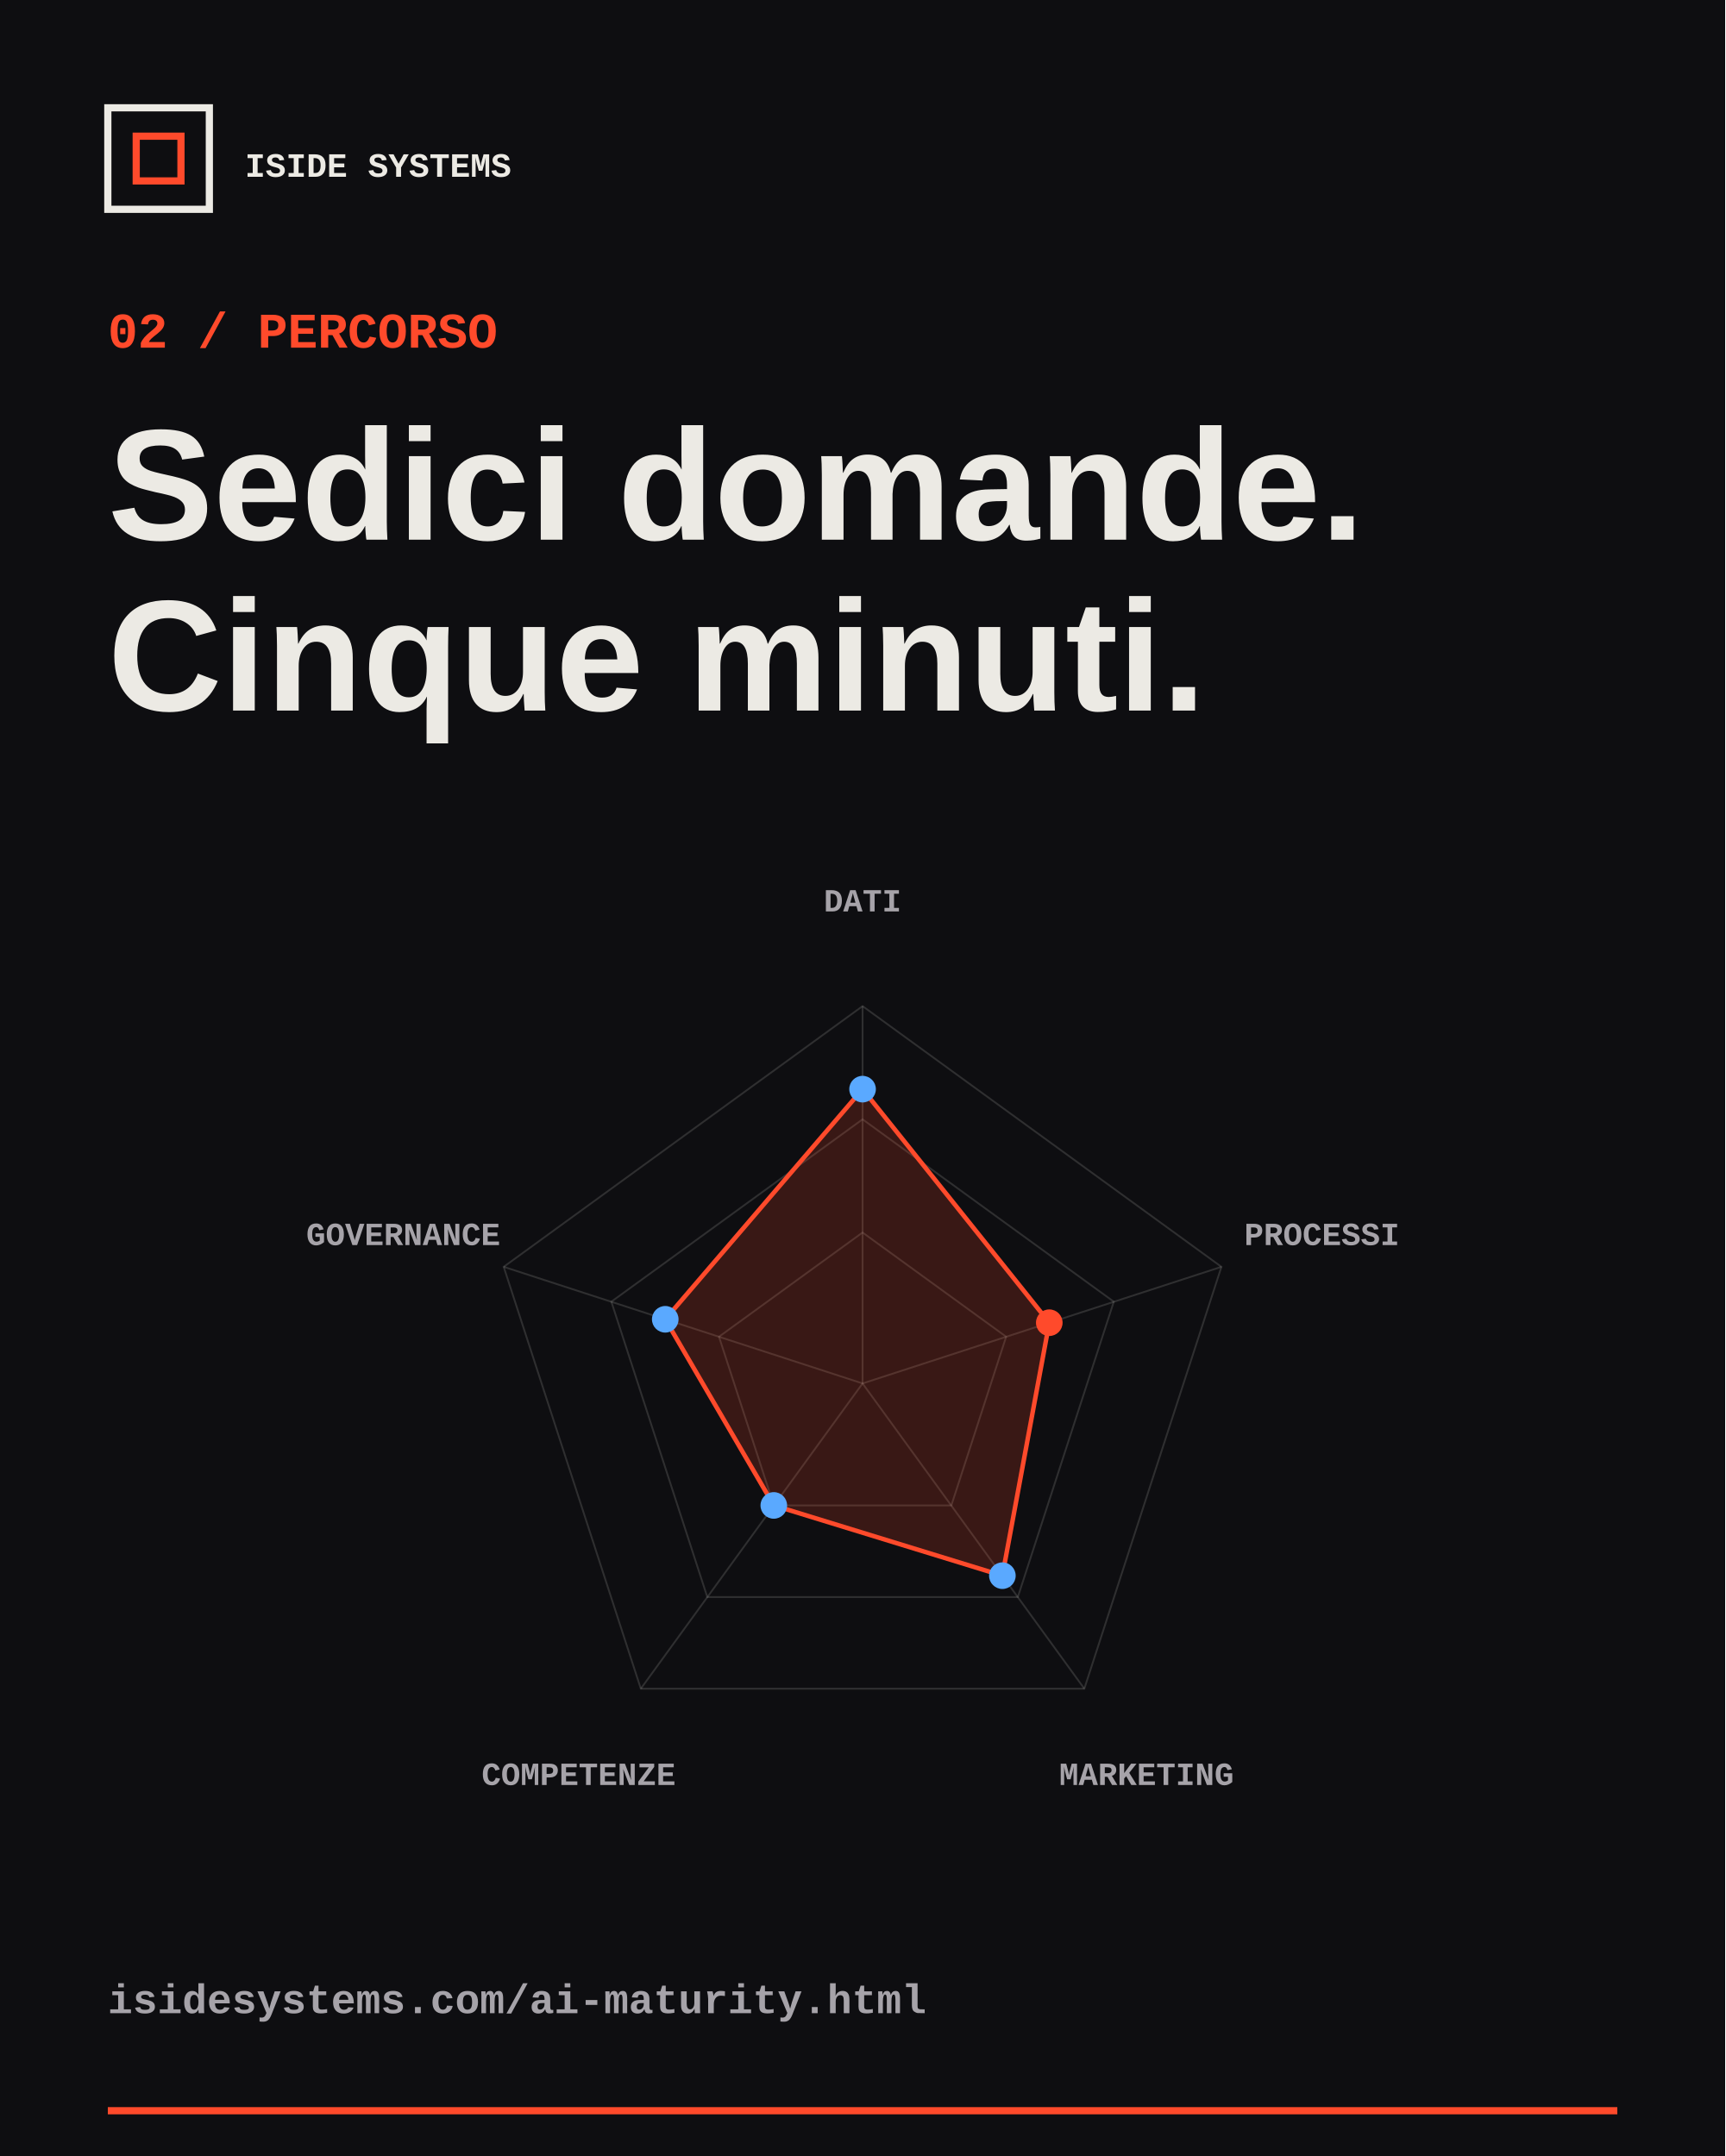
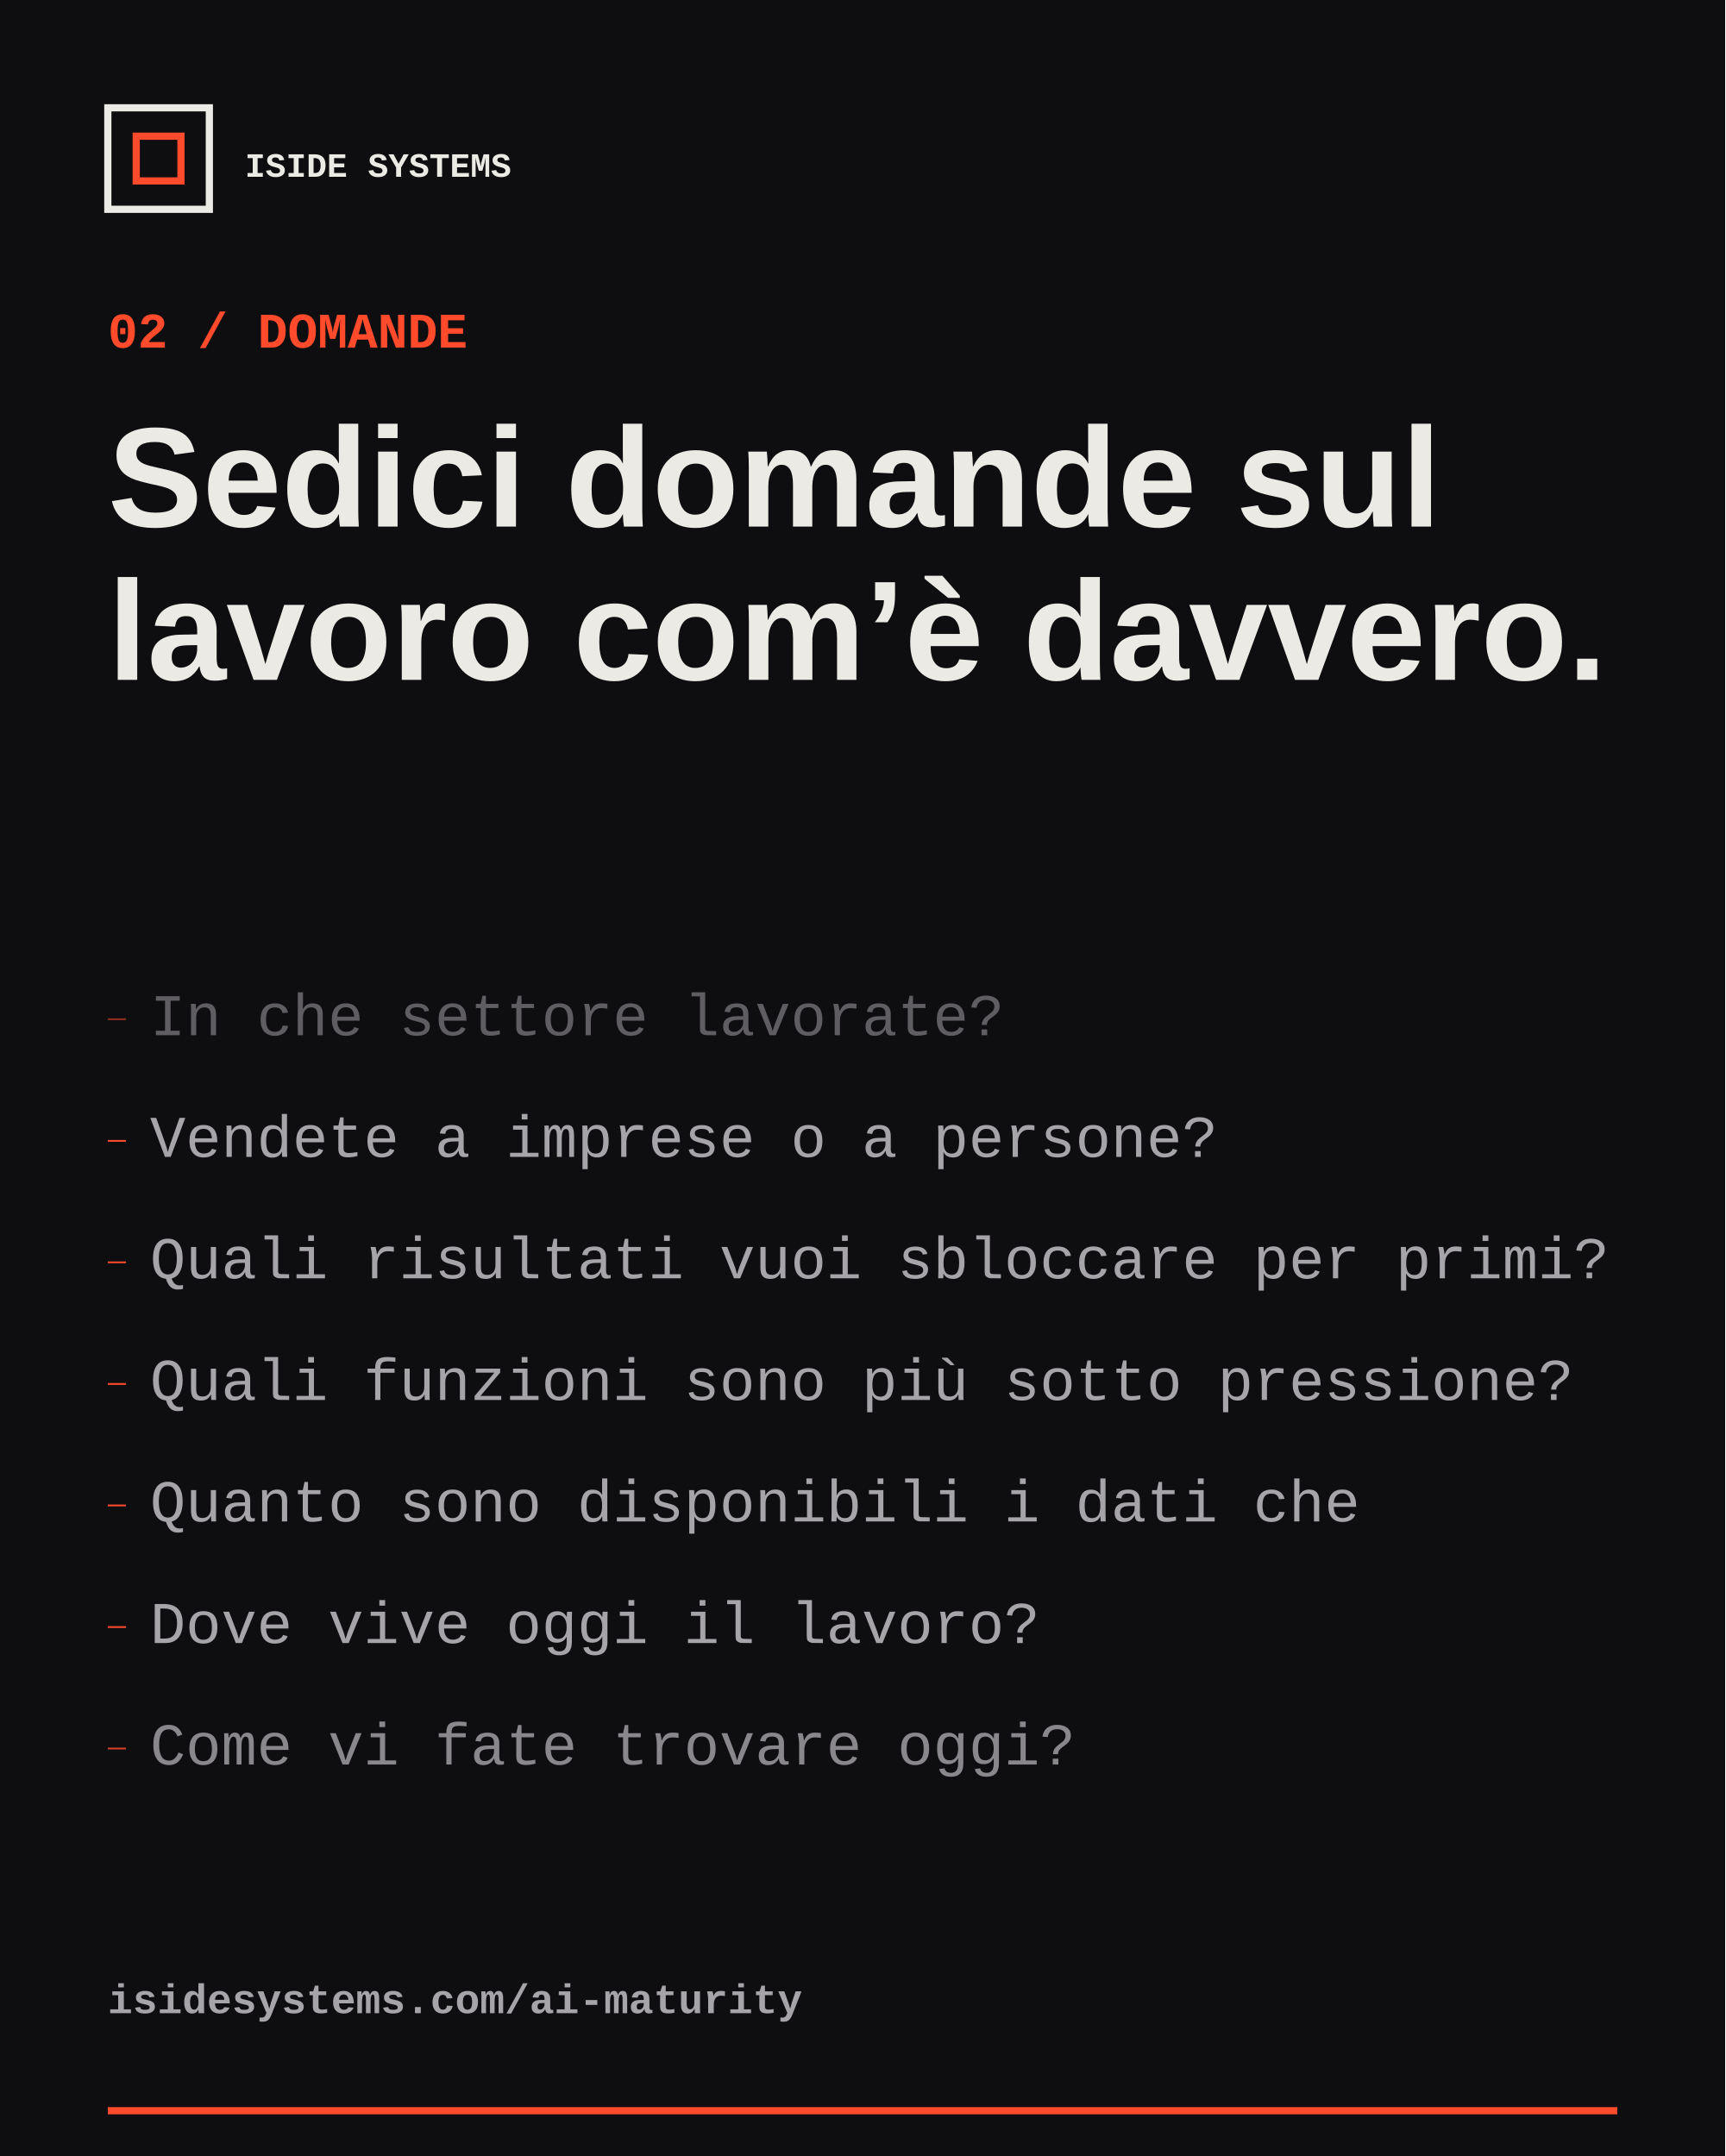
<svg xmlns="http://www.w3.org/2000/svg" width="960" height="1200" viewBox="0 0 960 1200">
  <rect width="960" height="1200" fill="#0e0e11" />
  <rect x="60" y="60" width="56.5" height="56.5" fill="none" stroke="#eceae4" stroke-width="4" />
  <rect x="75.8" y="75.8" width="24.9" height="24.9" fill="none" stroke="#ff4a2b" stroke-width="4" />
  <text x="136.3" y="98.4" fill="#eceae4" font-family="Menlo,Courier New,monospace" font-size="19.0" font-weight="650" letter-spacing="0.00" text-anchor="start">ISIDE SYSTEMS</text>
-   <text x="60.0" y="193.5" fill="#ff4a2b" font-family="Menlo,Courier New,monospace" font-size="27.8" font-weight="600" letter-spacing="0.00" text-anchor="start" textLength="221.0" lengthAdjust="spacingAndGlyphs">02 / PERCORSO</text>
-   <text x="60.0" y="300.4" fill="#eceae4" font-family="Helvetica Neue,Arial,sans-serif" font-size="88.0" font-weight="700" letter-spacing="0.00" text-anchor="start" textLength="703.0" lengthAdjust="spacingAndGlyphs">Sedici domande.</text>
-   <text x="60.0" y="395.5" fill="#eceae4" font-family="Helvetica Neue,Arial,sans-serif" font-size="88.0" font-weight="700" letter-spacing="0.00" text-anchor="start" textLength="606.0" lengthAdjust="spacingAndGlyphs">Cinque minuti.</text>
+   <text x="60.0" y="193.5" fill="#ff4a2b" font-family="Menlo,Courier New,monospace" font-size="27.8" font-weight="600" letter-spacing="0.00" text-anchor="start" textLength="204.0" lengthAdjust="spacingAndGlyphs">02 / DOMANDE</text>
+   <text x="60.0" y="293.1" fill="#eceae4" font-family="Helvetica Neue,Arial,sans-serif" font-size="79.0" font-weight="700" letter-spacing="0.00" text-anchor="start" textLength="735.0" lengthAdjust="spacingAndGlyphs">Sedici domande sul</text>
+   <text x="60.0" y="378.4" fill="#eceae4" font-family="Helvetica Neue,Arial,sans-serif" font-size="79.0" font-weight="700" letter-spacing="0.00" text-anchor="start" textLength="830.0" lengthAdjust="spacingAndGlyphs">lavoro com’è davvero.</text>
  <g>
-     <polygon points="480.0,686.0 559.9,744.0 529.4,837.9 430.6,837.9 400.1,744.0" fill="none" stroke="#eceae4" stroke-opacity=".15" />
-     <polygon points="480.0,623.0 619.8,724.5 566.4,888.9 393.6,888.9 340.2,724.5" fill="none" stroke="#eceae4" stroke-opacity=".15" />
-     <polygon points="480.0,560.0 679.7,705.1 603.4,939.9 356.6,939.9 280.3,705.1" fill="none" stroke="#eceae4" stroke-opacity=".15" />
-     <path d="M480.0 770.0L480.0 560.0" stroke="#eceae4" stroke-opacity=".15" />
-     <path d="M480.0 770.0L679.7 705.1" stroke="#eceae4" stroke-opacity=".15" />
-     <path d="M480.0 770.0L603.4 939.9" stroke="#eceae4" stroke-opacity=".15" />
-     <path d="M480.0 770.0L356.6 939.9" stroke="#eceae4" stroke-opacity=".15" />
-     <path d="M480.0 770.0L280.3 705.1" stroke="#eceae4" stroke-opacity=".15" />
-     <polygon points="480.0,606.2 583.9,736.2 557.8,877.0 430.6,837.9 370.2,734.3" fill="rgba(255,74,43,.18)" stroke="#ff4a2b" stroke-width="2.5" />
-     <circle cx="480.0" cy="606.2" r="7.4" fill="#5aa9ff" />
-     <circle cx="583.9" cy="736.2" r="7.4" fill="#ff4a2b" />
-     <circle cx="557.8" cy="877.0" r="7.4" fill="#5aa9ff" />
-     <circle cx="430.6" cy="837.9" r="7.4" fill="#5aa9ff" />
-     <circle cx="370.2" cy="734.3" r="7.4" fill="#5aa9ff" />
-     <text x="480.0" y="507.3" fill="#a6a3a9" font-family="Menlo,Courier New,monospace" font-size="18.0" font-weight="600" letter-spacing="0.00" text-anchor="middle" textLength="44.0" lengthAdjust="spacingAndGlyphs">DATI</text>
-     <text x="735.6" y="693.0" fill="#a6a3a9" font-family="Menlo,Courier New,monospace" font-size="18.0" font-weight="600" letter-spacing="0.00" text-anchor="middle" textLength="88.0" lengthAdjust="spacingAndGlyphs">PROCESSI</text>
-     <text x="638.0" y="993.5" fill="#a6a3a9" font-family="Menlo,Courier New,monospace" font-size="18.0" font-weight="600" letter-spacing="0.00" text-anchor="middle" textLength="99.0" lengthAdjust="spacingAndGlyphs">MARKETING</text>
-     <text x="322.0" y="993.5" fill="#a6a3a9" font-family="Menlo,Courier New,monospace" font-size="18.0" font-weight="600" letter-spacing="0.00" text-anchor="middle" textLength="110.0" lengthAdjust="spacingAndGlyphs">COMPETENZE</text>
-     <text x="224.4" y="693.0" fill="#a6a3a9" font-family="Menlo,Courier New,monospace" font-size="18.0" font-weight="600" letter-spacing="0.00" text-anchor="middle" textLength="110.0" lengthAdjust="spacingAndGlyphs">GOVERNANCE</text>
+     <path d="M60.0 499.7h10.1" stroke="#ff4a2b" stroke-opacity="0.00" />
+     <text opacity="0.00" x="83.5" y="508.6" fill="#a6a3a9" font-family="Menlo,Courier New,monospace" font-size="33.0" font-weight="400" letter-spacing="0.00" text-anchor="start" textLength="420.0" lengthAdjust="spacingAndGlyphs">Quante persone siete?</text>
+     <path d="M60.0 567.3h10.1" stroke="#ff4a2b" stroke-opacity="0.53" />
+     <text opacity="0.53" x="83.5" y="576.2" fill="#a6a3a9" font-family="Menlo,Courier New,monospace" font-size="33.0" font-weight="400" letter-spacing="0.00" text-anchor="start" textLength="480.0" lengthAdjust="spacingAndGlyphs">In che settore lavorate?</text>
+     <path d="M60.0 635.0h10.1" stroke="#ff4a2b" stroke-opacity="1.00" />
+     <text opacity="1.00" x="83.5" y="643.9" fill="#a6a3a9" font-family="Menlo,Courier New,monospace" font-size="33.0" font-weight="400" letter-spacing="0.00" text-anchor="start" textLength="600.0" lengthAdjust="spacingAndGlyphs">Vendete a imprese o a persone?</text>
+     <path d="M60.0 702.6h10.1" stroke="#ff4a2b" stroke-opacity="1.00" />
+     <text opacity="1.00" x="83.5" y="711.5" fill="#a6a3a9" font-family="Menlo,Courier New,monospace" font-size="33.0" font-weight="400" letter-spacing="0.00" text-anchor="start" textLength="820.0" lengthAdjust="spacingAndGlyphs">Quali risultati vuoi sbloccare per primi?</text>
+     <path d="M60.0 770.3h10.1" stroke="#ff4a2b" stroke-opacity="1.00" />
+     <text opacity="1.00" x="83.5" y="779.2" fill="#a6a3a9" font-family="Menlo,Courier New,monospace" font-size="33.0" font-weight="400" letter-spacing="0.00" text-anchor="start" textLength="800.0" lengthAdjust="spacingAndGlyphs">Quali funzioni sono più sotto pressione?</text>
+     <path d="M60.0 837.9h10.1" stroke="#ff4a2b" stroke-opacity="1.00" />
+     <text opacity="1.00" x="83.5" y="846.8" fill="#a6a3a9" font-family="Menlo,Courier New,monospace" font-size="33.0" font-weight="400" letter-spacing="0.00" text-anchor="start" textLength="680.0" lengthAdjust="spacingAndGlyphs">Quanto sono disponibili i dati che</text>
+     <path d="M60.0 905.6h10.1" stroke="#ff4a2b" stroke-opacity="1.00" />
+     <text opacity="1.00" x="83.5" y="914.5" fill="#a6a3a9" font-family="Menlo,Courier New,monospace" font-size="33.0" font-weight="400" letter-spacing="0.00" text-anchor="start" textLength="500.0" lengthAdjust="spacingAndGlyphs">Dove vive oggi il lavoro?</text>
+     <path d="M60.0 973.2h10.1" stroke="#ff4a2b" stroke-opacity="0.81" />
+     <text opacity="0.81" x="83.5" y="982.1" fill="#a6a3a9" font-family="Menlo,Courier New,monospace" font-size="33.0" font-weight="400" letter-spacing="0.00" text-anchor="start" textLength="520.0" lengthAdjust="spacingAndGlyphs">Come vi fate trovare oggi?</text>
  </g>
-   <text x="60.0" y="1120.5" fill="#a6a3a9" font-family="Menlo,Courier New,monospace" font-size="23.0" font-weight="600" letter-spacing="0.00" text-anchor="start" textLength="462.0" lengthAdjust="spacingAndGlyphs">isidesystems.com/ai-maturity.html</text>
+   <text x="60.0" y="1120.5" fill="#a6a3a9" font-family="Menlo,Courier New,monospace" font-size="23.0" font-weight="600" letter-spacing="0.00" text-anchor="start" textLength="392.0" lengthAdjust="spacingAndGlyphs">isidesystems.com/ai-maturity</text>
  <path d="M60 1174.8H900" stroke="#eceae4" stroke-opacity=".15" />
  <path d="M60 1174.8H900" stroke="#ff4a2b" stroke-width="4" />
</svg>
